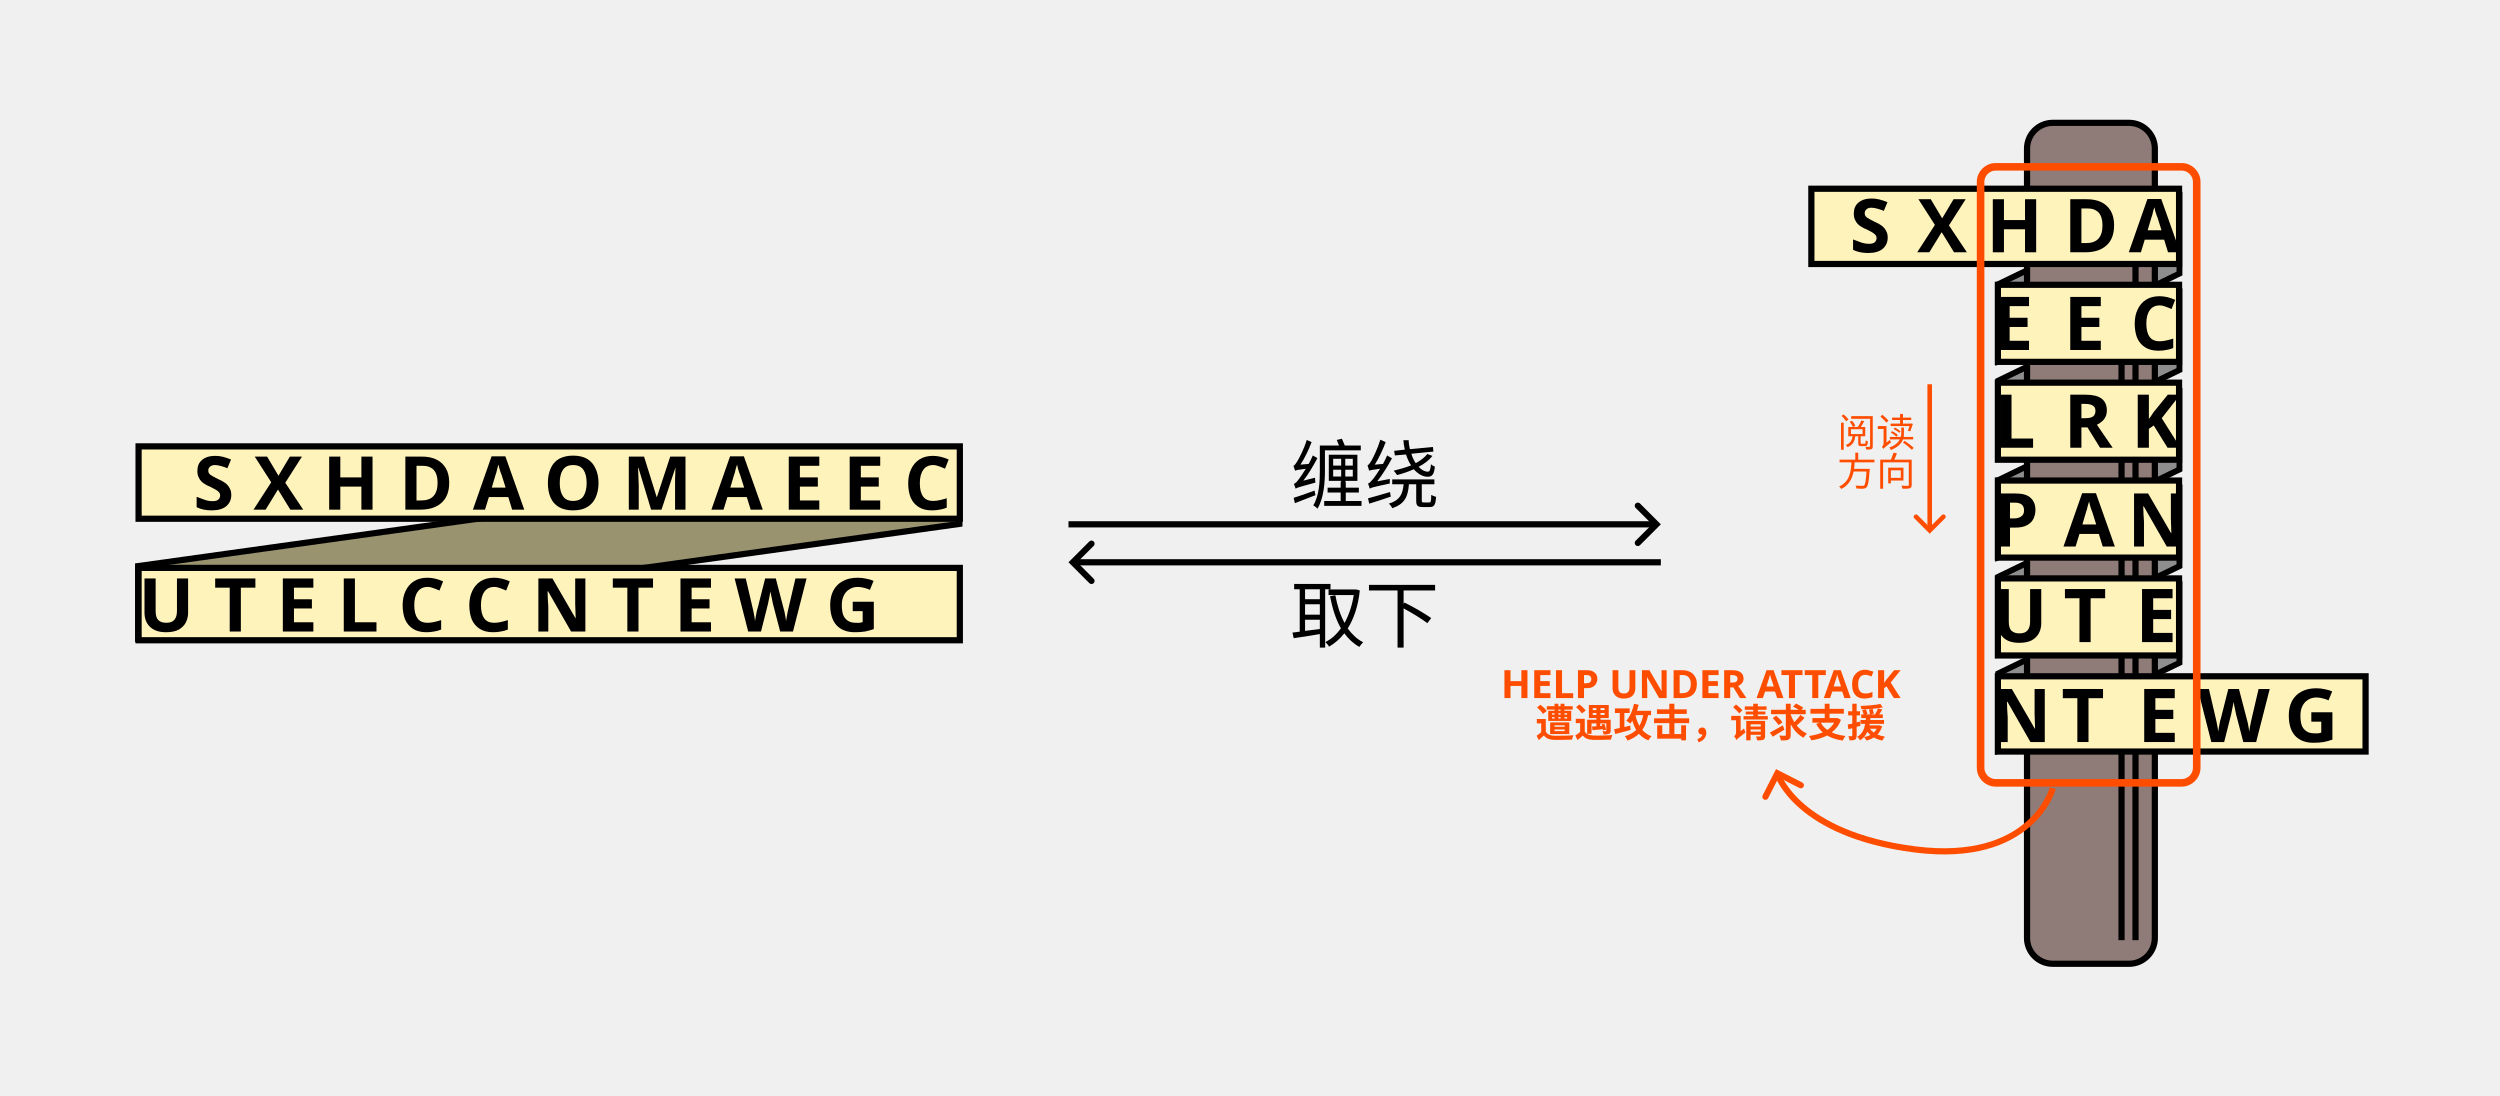
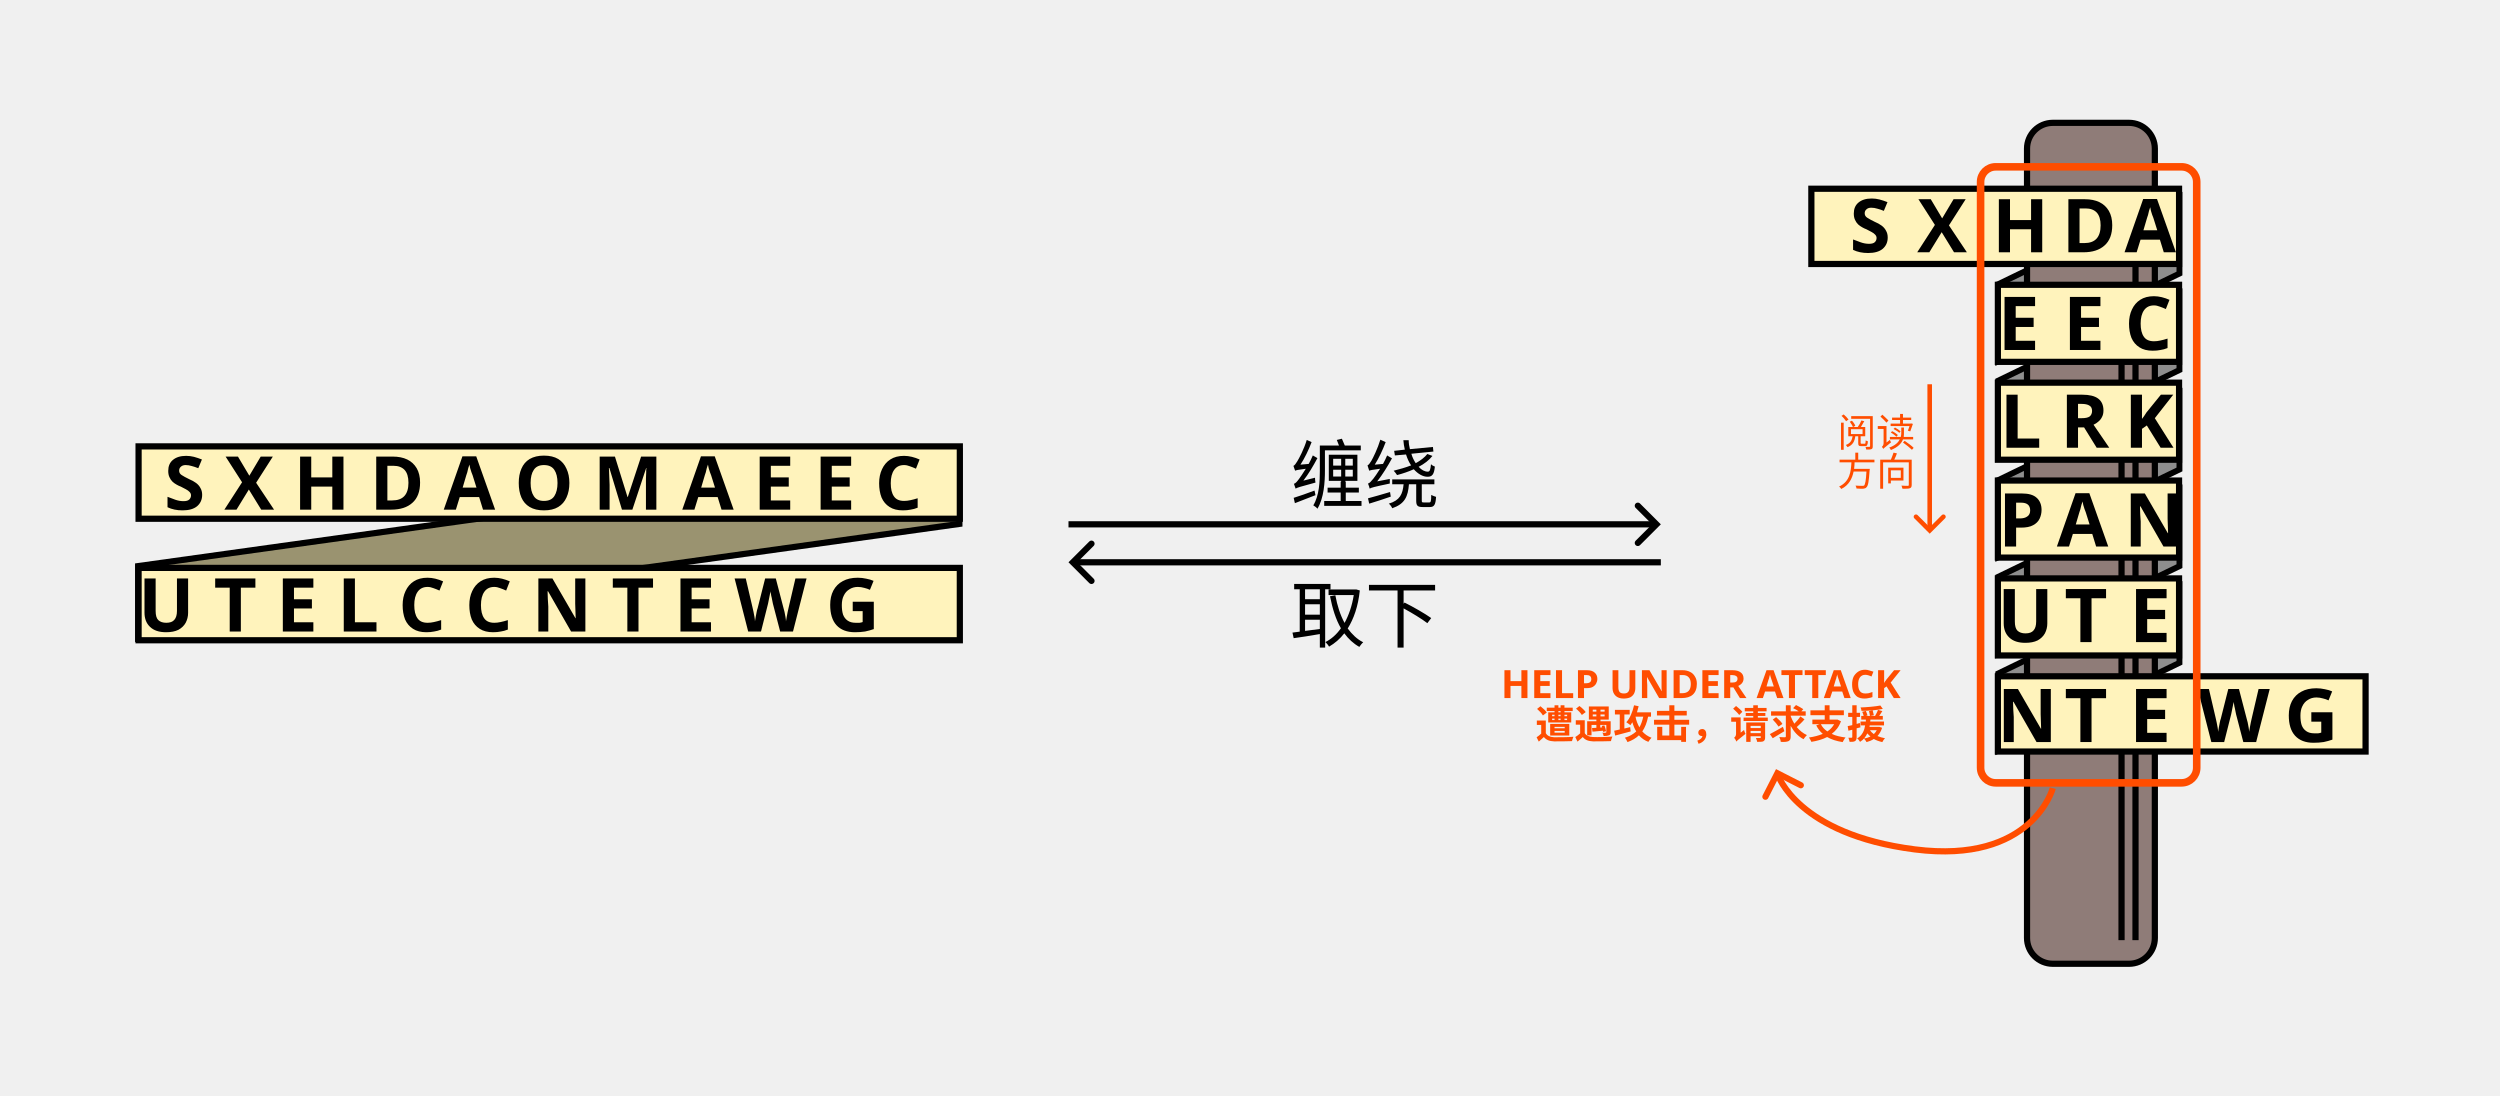
<svg xmlns="http://www.w3.org/2000/svg" width="161.233mm" height="70.634mm" viewBox="0 0 161.233 70.634" version="1.1" id="svg5">
  <defs id="defs2">
    <marker style="overflow:visible" id="Arrow3" refX="0" refY="0" orient="auto-start-reverse" markerWidth="4.207" markerHeight="7" viewBox="0 0 4.207 7" preserveAspectRatio="xMidYMid">
      <path style="fill:none;stroke:context-stroke;stroke-width:1;stroke-linecap:round" d="M 3,-3 0,0 3,3" id="arrow3" transform="rotate(180,0.125,0)" />
    </marker>
  </defs>
  <g id="layer1" transform="translate(-16.7006,-7.834711)">
    <rect style="fill:#8e8e8e;fill-opacity:1;stroke:#000000;stroke-width:0.422;stroke-dasharray:none;stroke-opacity:1" id="rect3745" width="12.981" height="4.97" x="161.727" y="102.832" transform="matrix(0.9001348,-0.4356116,0,1,0,0)" />
    <rect style="fill:#8e8e8e;fill-opacity:1;stroke:#000000;stroke-width:0.422;stroke-dasharray:none;stroke-opacity:1" id="rect3747" width="12.981" height="4.97" x="161.727" y="109.248" transform="matrix(0.9001348,-0.4356116,0,1,0,0)" />
    <rect style="fill:#8e8e8e;fill-opacity:1;stroke:#000000;stroke-width:0.422;stroke-dasharray:none;stroke-opacity:1" id="rect3749" width="12.981" height="4.97" x="161.727" y="115.482" transform="matrix(0.9001348,-0.4356116,0,1,0,0)" />
    <rect style="fill:#8e8e8e;fill-opacity:1;stroke:#000000;stroke-width:0.422;stroke-dasharray:none;stroke-opacity:1" id="rect3751" width="12.981" height="4.97" x="161.727" y="121.716" transform="matrix(0.9001348,-0.4356116,0,1,0,0)" />
    <rect style="fill:#8e8e8e;fill-opacity:1;stroke:#000000;stroke-width:0.422;stroke-dasharray:none;stroke-opacity:1" id="rect3743" width="12.981" height="4.97" x="161.727" y="96.612" transform="matrix(0.9001348,-0.4356116,0,1,0,0)" />
    <g id="g3741" transform="translate(109.5422,-0.5887504)" style="fill:#8f7c78;fill-opacity:1">
      <rect style="fill:#8f7c78;fill-opacity:1;stroke:#000000;stroke-width:0.4;stroke-dasharray:none;stroke-opacity:1" id="rect3669" width="8.243" height="54.234" x="37.888" y="16.346" ry="1.662" />
      <path style="fill:#8f7c78;fill-opacity:1;stroke:#000000;stroke-width:0.4;stroke-dasharray:none;stroke-opacity:1" d="M 44.884,22.857 V 69.057" id="path3734" />
      <path style="fill:#8f7c78;fill-opacity:1;stroke:#000000;stroke-width:0.4;stroke-dasharray:none;stroke-opacity:1" d="M 43.983,30.892 V 69.057" id="path3736" />
    </g>
    <rect style="fill:#fff3bc;fill-opacity:1;stroke:#000000;stroke-width:0.4;stroke-dasharray:none;stroke-opacity:1" id="rect2652" width="23.714" height="4.853" x="133.521" y="20.007" />
    <rect style="fill:#fff3bc;fill-opacity:1;stroke:#000000;stroke-width:0.4;stroke-dasharray:none;stroke-opacity:1" id="rect3439" width="11.685" height="4.97" x="145.55" y="26.202" />
    <rect style="fill:#fff3bc;fill-opacity:1;stroke:#000000;stroke-width:0.4;stroke-dasharray:none;stroke-opacity:1" id="rect3441" width="11.685" height="4.97" x="145.55" y="32.514" />
    <rect style="fill:#fff3bc;fill-opacity:1;stroke:#000000;stroke-width:0.4;stroke-dasharray:none;stroke-opacity:1" id="rect3443" width="11.685" height="4.97" x="145.55" y="38.826" />
    <rect style="fill:#fff3bc;fill-opacity:1;stroke:#000000;stroke-width:0.4;stroke-dasharray:none;stroke-opacity:1" id="rect3445" width="11.685" height="4.97" x="145.55" y="45.138" />
    <rect style="fill:#fff3bc;fill-opacity:1;stroke:#000000;stroke-width:0.4;stroke-dasharray:none;stroke-opacity:1" id="rect3449" width="23.714" height="4.853" x="145.55" y="51.451" />
-     <text xml:space="preserve" style="font-size:4.793px;fill:#ffffff;fill-opacity:1;stroke:#000000;stroke-width:0.604;stroke-dasharray:none;stroke-opacity:1" x="149.781" y="24.104" id="text3807">
-       <tspan id="tspan3805" style="font-style:normal;font-variant:normal;font-weight:bold;font-stretch:normal;font-family:sans-serif;-inkscape-font-specification:'sans-serif Bold';fill:#000000;fill-opacity:1;stroke:none;stroke-width:0.604" x="149.781" y="24.104">D</tspan>
+     <text xml:space="preserve" style="font-style:normal;font-variant:normal;font-weight:bold;font-stretch:normal;font-size:4.793px;font-family:'更纱黑体 UI SC';-inkscape-font-specification:'更纱黑体 UI SC, Bold';font-variant-ligatures:normal;font-variant-caps:normal;font-variant-numeric:normal;font-variant-east-asian:normal;fill:#ffffff;fill-opacity:1;stroke:#000000;stroke-width:0.604;stroke-dasharray:none;stroke-opacity:1" x="149.662" y="24.104" id="text3807">
+       <tspan id="tspan3805" style="font-style:normal;font-variant:normal;font-weight:bold;font-stretch:normal;font-size:4.793px;font-family:'更纱黑体 UI SC';-inkscape-font-specification:'更纱黑体 UI SC, Bold';font-variant-ligatures:normal;font-variant-caps:normal;font-variant-numeric:normal;font-variant-east-asian:normal;fill:#000000;fill-opacity:1;stroke:none;stroke-width:0.604" x="149.662" y="24.104">D</tspan>
    </text>
-     <text xml:space="preserve" style="font-size:4.793px;fill:#ffffff;fill-opacity:1;stroke:#000000;stroke-width:0.604;stroke-dasharray:none;stroke-opacity:1" x="149.781" y="30.407" id="text3811">
-       <tspan id="tspan3809" style="font-style:normal;font-variant:normal;font-weight:bold;font-stretch:normal;font-family:sans-serif;-inkscape-font-specification:'sans-serif Bold';fill:#000000;fill-opacity:1;stroke:none;stroke-width:0.604" x="149.781" y="30.407">E</tspan>
+     <text xml:space="preserve" style="font-style:normal;font-variant:normal;font-weight:bold;font-stretch:normal;font-size:4.793px;font-family:'更纱黑体 UI SC';-inkscape-font-specification:'更纱黑体 UI SC, Bold';font-variant-ligatures:normal;font-variant-caps:normal;font-variant-numeric:normal;font-variant-east-asian:normal;fill:#ffffff;fill-opacity:1;stroke:#000000;stroke-width:0.604;stroke-dasharray:none;stroke-opacity:1" x="149.758" y="30.407" id="text3811">
+       <tspan id="tspan3809" style="font-style:normal;font-variant:normal;font-weight:bold;font-stretch:normal;font-size:4.793px;font-family:'更纱黑体 UI SC';-inkscape-font-specification:'更纱黑体 UI SC, Bold';font-variant-ligatures:normal;font-variant-caps:normal;font-variant-numeric:normal;font-variant-east-asian:normal;fill:#000000;fill-opacity:1;stroke:none;stroke-width:0.604" x="149.758" y="30.407">E</tspan>
    </text>
-     <text xml:space="preserve" style="font-size:4.793px;fill:#ffffff;fill-opacity:1;stroke:#000000;stroke-width:0.604;stroke-dasharray:none;stroke-opacity:1" x="149.781" y="36.71" id="text3815">
-       <tspan id="tspan3813" style="font-style:normal;font-variant:normal;font-weight:bold;font-stretch:normal;font-family:sans-serif;-inkscape-font-specification:'sans-serif Bold';fill:#000000;fill-opacity:1;stroke:none;stroke-width:0.604" x="149.781" y="36.71">R</tspan>
+     <text xml:space="preserve" style="font-style:normal;font-variant:normal;font-weight:bold;font-stretch:normal;font-size:4.793px;font-family:'更纱黑体 UI SC';-inkscape-font-specification:'更纱黑体 UI SC, Bold';font-variant-ligatures:normal;font-variant-caps:normal;font-variant-numeric:normal;font-variant-east-asian:normal;fill:#ffffff;fill-opacity:1;stroke:#000000;stroke-width:0.604;stroke-dasharray:none;stroke-opacity:1" x="149.562" y="36.71" id="text3815">
+       <tspan id="tspan3813" style="font-style:normal;font-variant:normal;font-weight:bold;font-stretch:normal;font-size:4.793px;font-family:'更纱黑体 UI SC';-inkscape-font-specification:'更纱黑体 UI SC, Bold';font-variant-ligatures:normal;font-variant-caps:normal;font-variant-numeric:normal;font-variant-east-asian:normal;fill:#000000;fill-opacity:1;stroke:none;stroke-width:0.604" x="149.562" y="36.71">R</tspan>
    </text>
-     <text xml:space="preserve" style="font-size:4.793px;fill:#ffffff;fill-opacity:1;stroke:#000000;stroke-width:0.604;stroke-dasharray:none;stroke-opacity:1" x="149.781" y="43.083" id="text3819">
-       <tspan id="tspan3817" style="font-style:normal;font-variant:normal;font-weight:bold;font-stretch:normal;font-family:sans-serif;-inkscape-font-specification:'sans-serif Bold';fill:#000000;fill-opacity:1;stroke:none;stroke-width:0.604" x="149.781" y="43.083">A</tspan>
+     <text xml:space="preserve" style="font-style:normal;font-variant:normal;font-weight:bold;font-stretch:normal;font-size:4.793px;font-family:'更纱黑体 UI SC';-inkscape-font-specification:'更纱黑体 UI SC, Bold';font-variant-ligatures:normal;font-variant-caps:normal;font-variant-numeric:normal;font-variant-east-asian:normal;fill:#ffffff;fill-opacity:1;stroke:#000000;stroke-width:0.604;stroke-dasharray:none;stroke-opacity:1" x="149.356" y="43.083" id="text3819">
+       <tspan id="tspan3817" style="font-style:normal;font-variant:normal;font-weight:bold;font-stretch:normal;font-size:4.793px;font-family:'更纱黑体 UI SC';-inkscape-font-specification:'更纱黑体 UI SC, Bold';font-variant-ligatures:normal;font-variant-caps:normal;font-variant-numeric:normal;font-variant-east-asian:normal;fill:#000000;fill-opacity:1;stroke:none;stroke-width:0.604" x="149.356" y="43.083">A</tspan>
    </text>
-     <text xml:space="preserve" style="font-size:4.793px;fill:#ffffff;fill-opacity:1;stroke:#000000;stroke-width:0.604;stroke-dasharray:none;stroke-opacity:1" x="149.781" y="49.247" id="text3823">
-       <tspan id="tspan3821" style="font-style:normal;font-variant:normal;font-weight:bold;font-stretch:normal;font-family:sans-serif;-inkscape-font-specification:'sans-serif Bold';fill:#000000;fill-opacity:1;stroke:none;stroke-width:0.604" x="149.781" y="49.247">T</tspan>
+     <text xml:space="preserve" style="font-style:normal;font-variant:normal;font-weight:bold;font-stretch:normal;font-size:4.793px;font-family:'更纱黑体 UI SC';-inkscape-font-specification:'更纱黑体 UI SC, Bold';font-variant-ligatures:normal;font-variant-caps:normal;font-variant-numeric:normal;font-variant-east-asian:normal;fill:#ffffff;fill-opacity:1;stroke:#000000;stroke-width:0.604;stroke-dasharray:none;stroke-opacity:1" x="149.839" y="49.247" id="text3823">
+       <tspan id="tspan3821" style="font-style:normal;font-variant:normal;font-weight:bold;font-stretch:normal;font-size:4.793px;font-family:'更纱黑体 UI SC';-inkscape-font-specification:'更纱黑体 UI SC, Bold';font-variant-ligatures:normal;font-variant-caps:normal;font-variant-numeric:normal;font-variant-east-asian:normal;fill:#000000;fill-opacity:1;stroke:none;stroke-width:0.604" x="149.839" y="49.247">T</tspan>
    </text>
-     <text xml:space="preserve" style="font-size:4.793px;fill:#ffffff;fill-opacity:1;stroke:#000000;stroke-width:0.604;stroke-dasharray:none;stroke-opacity:1" x="149.643" y="55.689" id="text3827">
-       <tspan id="tspan3825" style="font-style:normal;font-variant:normal;font-weight:bold;font-stretch:normal;font-family:sans-serif;-inkscape-font-specification:'sans-serif Bold';fill:#000000;fill-opacity:1;stroke:none;stroke-width:0.604" x="149.643" y="55.689">T</tspan>
+     <text xml:space="preserve" style="font-style:normal;font-variant:normal;font-weight:bold;font-stretch:normal;font-size:4.793px;font-family:'更纱黑体 UI SC';-inkscape-font-specification:'更纱黑体 UI SC, Bold';font-variant-ligatures:normal;font-variant-caps:normal;font-variant-numeric:normal;font-variant-east-asian:normal;fill:#ffffff;fill-opacity:1;stroke:#000000;stroke-width:0.604;stroke-dasharray:none;stroke-opacity:1" x="149.839" y="55.689" id="text3827">
+       <tspan id="tspan3825" style="font-style:normal;font-variant:normal;font-weight:bold;font-stretch:normal;font-size:4.793px;font-family:'更纱黑体 UI SC';-inkscape-font-specification:'更纱黑体 UI SC, Bold';font-variant-ligatures:normal;font-variant-caps:normal;font-variant-numeric:normal;font-variant-east-asian:normal;fill:#000000;fill-opacity:1;stroke:none;stroke-width:0.604" x="149.839" y="55.689">T</tspan>
    </text>
-     <text xml:space="preserve" style="font-size:4.793px;fill:#ffffff;fill-opacity:1;stroke:#000000;stroke-width:0.604;stroke-dasharray:none;stroke-opacity:1" x="135.994" y="24.104" id="text3881">
-       <tspan id="tspan3879" style="font-style:normal;font-variant:normal;font-weight:bold;font-stretch:normal;font-family:sans-serif;-inkscape-font-specification:'sans-serif Bold';fill:#000000;fill-opacity:1;stroke:none;stroke-width:0.604" x="135.994" y="24.104">S</tspan>
+     <text xml:space="preserve" style="font-size:4.793px;fill:#ffffff;fill-opacity:1;stroke:#000000;stroke-width:0.604;stroke-dasharray:none;stroke-opacity:1;-inkscape-font-specification:'更纱黑体 UI SC, Bold';font-family:'更纱黑体 UI SC';font-weight:bold;font-style:normal;font-stretch:normal;font-variant:normal;font-variant-ligatures:normal;font-variant-caps:normal;font-variant-numeric:normal;font-variant-east-asian:normal" x="135.994" y="24.104" id="text3881">
+       <tspan id="tspan3879" style="font-style:normal;font-variant:normal;font-weight:bold;font-stretch:normal;font-family:'更纱黑体 UI SC';-inkscape-font-specification:'更纱黑体 UI SC, Bold';fill:#000000;fill-opacity:1;stroke:none;stroke-width:0.604;font-size:4.793px;font-variant-ligatures:normal;font-variant-caps:normal;font-variant-numeric:normal;font-variant-east-asian:normal" x="135.994" y="24.104">S</tspan>
    </text>
-     <text xml:space="preserve" style="font-size:4.793px;fill:#ffffff;fill-opacity:1;stroke:#000000;stroke-width:0.604;stroke-dasharray:none;stroke-opacity:1" x="140.346" y="24.104" id="text3885">
-       <tspan id="tspan3883" style="font-style:normal;font-variant:normal;font-weight:bold;font-stretch:normal;font-family:sans-serif;-inkscape-font-specification:'sans-serif Bold';fill:#000000;fill-opacity:1;stroke:none;stroke-width:0.604" x="140.346" y="24.104">X</tspan>
+     <text xml:space="preserve" style="font-size:4.793px;fill:#ffffff;fill-opacity:1;stroke:#000000;stroke-width:0.604;stroke-dasharray:none;stroke-opacity:1;-inkscape-font-specification:'更纱黑体 UI SC, Bold';font-family:'更纱黑体 UI SC';font-weight:bold;font-style:normal;font-stretch:normal;font-variant:normal;font-variant-ligatures:normal;font-variant-caps:normal;font-variant-numeric:normal;font-variant-east-asian:normal" x="140.346" y="24.104" id="text3885">
+       <tspan id="tspan3883" style="font-style:normal;font-variant:normal;font-weight:bold;font-stretch:normal;font-family:'更纱黑体 UI SC';-inkscape-font-specification:'更纱黑体 UI SC, Bold';fill:#000000;fill-opacity:1;stroke:none;stroke-width:0.604;font-size:4.793px;font-variant-ligatures:normal;font-variant-caps:normal;font-variant-numeric:normal;font-variant-east-asian:normal" x="140.346" y="24.104">X</tspan>
    </text>
-     <text xml:space="preserve" style="font-size:4.793px;fill:#ffffff;fill-opacity:1;stroke:#000000;stroke-width:0.604;stroke-dasharray:none;stroke-opacity:1" x="144.785" y="24.104" id="text3889">
-       <tspan id="tspan3887" style="font-style:normal;font-variant:normal;font-weight:bold;font-stretch:normal;font-family:sans-serif;-inkscape-font-specification:'sans-serif Bold';fill:#000000;fill-opacity:1;stroke:none;stroke-width:0.604" x="144.785" y="24.104">H</tspan>
+     <text xml:space="preserve" style="font-style:normal;font-variant:normal;font-weight:bold;font-stretch:normal;font-size:4.793px;font-family:'更纱黑体 UI SC';-inkscape-font-specification:'更纱黑体 UI SC, Bold';font-variant-ligatures:normal;font-variant-caps:normal;font-variant-numeric:normal;font-variant-east-asian:normal;fill:#ffffff;fill-opacity:1;stroke:#000000;stroke-width:0.604;stroke-dasharray:none;stroke-opacity:1" x="145.177" y="24.104" id="text3889">
+       <tspan id="tspan3887" style="font-style:normal;font-variant:normal;font-weight:bold;font-stretch:normal;font-size:4.793px;font-family:'更纱黑体 UI SC';-inkscape-font-specification:'更纱黑体 UI SC, Bold';font-variant-ligatures:normal;font-variant-caps:normal;font-variant-numeric:normal;font-variant-east-asian:normal;fill:#000000;fill-opacity:1;stroke:none;stroke-width:0.604" x="145.177" y="24.104">H</tspan>
    </text>
-     <text xml:space="preserve" style="font-size:4.793px;fill:#ffffff;fill-opacity:1;stroke:#000000;stroke-width:0.604;stroke-dasharray:none;stroke-opacity:1" x="153.993" y="24.104" id="text3893">
-       <tspan id="tspan3891" style="font-style:normal;font-variant:normal;font-weight:bold;font-stretch:normal;font-family:sans-serif;-inkscape-font-specification:'sans-serif Bold';fill:#000000;fill-opacity:1;stroke:none;stroke-width:0.604" x="153.993" y="24.104">A</tspan>
+     <text xml:space="preserve" style="font-style:normal;font-variant:normal;font-weight:bold;font-stretch:normal;font-size:4.793px;font-family:'更纱黑体 UI SC';-inkscape-font-specification:'更纱黑体 UI SC, Bold';font-variant-ligatures:normal;font-variant-caps:normal;font-variant-numeric:normal;font-variant-east-asian:normal;fill:#ffffff;fill-opacity:1;stroke:#000000;stroke-width:0.604;stroke-dasharray:none;stroke-opacity:1" x="153.718" y="24.104" id="text3893">
+       <tspan id="tspan3891" style="font-style:normal;font-variant:normal;font-weight:bold;font-stretch:normal;font-size:4.793px;font-family:'更纱黑体 UI SC';-inkscape-font-specification:'更纱黑体 UI SC, Bold';font-variant-ligatures:normal;font-variant-caps:normal;font-variant-numeric:normal;font-variant-east-asian:normal;fill:#000000;fill-opacity:1;stroke:none;stroke-width:0.604" x="153.718" y="24.104">A</tspan>
    </text>
-     <text xml:space="preserve" style="font-size:4.793px;fill:#ffffff;fill-opacity:1;stroke:#000000;stroke-width:0.604;stroke-dasharray:none;stroke-opacity:1" x="145.153" y="30.407" id="text3901">
-       <tspan id="tspan3899" style="font-style:normal;font-variant:normal;font-weight:bold;font-stretch:normal;font-family:sans-serif;-inkscape-font-specification:'sans-serif Bold';fill:#000000;fill-opacity:1;stroke:none;stroke-width:0.604" x="145.153" y="30.407">E</tspan>
+     <text xml:space="preserve" style="font-style:normal;font-variant:normal;font-weight:bold;font-stretch:normal;font-size:4.793px;font-family:'更纱黑体 UI SC';-inkscape-font-specification:'更纱黑体 UI SC, Bold';font-variant-ligatures:normal;font-variant-caps:normal;font-variant-numeric:normal;font-variant-east-asian:normal;fill:#ffffff;fill-opacity:1;stroke:#000000;stroke-width:0.604;stroke-dasharray:none;stroke-opacity:1" x="145.544" y="30.407" id="text3901">
+       <tspan id="tspan3899" style="font-style:normal;font-variant:normal;font-weight:bold;font-stretch:normal;font-size:4.793px;font-family:'更纱黑体 UI SC';-inkscape-font-specification:'更纱黑体 UI SC, Bold';font-variant-ligatures:normal;font-variant-caps:normal;font-variant-numeric:normal;font-variant-east-asian:normal;fill:#000000;fill-opacity:1;stroke:none;stroke-width:0.604" x="145.544" y="30.407">E</tspan>
    </text>
-     <text xml:space="preserve" style="font-size:4.793px;fill:#ffffff;fill-opacity:1;stroke:#000000;stroke-width:0.604;stroke-dasharray:none;stroke-opacity:1" x="154.094" y="30.407" id="text3905">
-       <tspan id="tspan3903" style="font-style:normal;font-variant:normal;font-weight:bold;font-stretch:normal;font-family:sans-serif;-inkscape-font-specification:'sans-serif Bold';fill:#000000;fill-opacity:1;stroke:none;stroke-width:0.604" x="154.094" y="30.407">C</tspan>
+     <text xml:space="preserve" style="font-style:normal;font-variant:normal;font-weight:bold;font-stretch:normal;font-size:4.793px;font-family:'更纱黑体 UI SC';-inkscape-font-specification:'更纱黑体 UI SC, Bold';font-variant-ligatures:normal;font-variant-caps:normal;font-variant-numeric:normal;font-variant-east-asian:normal;fill:#ffffff;fill-opacity:1;stroke:#000000;stroke-width:0.604;stroke-dasharray:none;stroke-opacity:1" x="153.727" y="30.407" id="text3905">
+       <tspan id="tspan3903" style="font-style:normal;font-variant:normal;font-weight:bold;font-stretch:normal;font-size:4.793px;font-family:'更纱黑体 UI SC';-inkscape-font-specification:'更纱黑体 UI SC, Bold';font-variant-ligatures:normal;font-variant-caps:normal;font-variant-numeric:normal;font-variant-east-asian:normal;fill:#000000;fill-opacity:1;stroke:none;stroke-width:0.604" x="153.727" y="30.407">C</tspan>
    </text>
-     <text xml:space="preserve" style="font-size:4.793px;fill:#ffffff;fill-opacity:1;stroke:#000000;stroke-width:0.604;stroke-dasharray:none;stroke-opacity:1" x="145.275" y="36.71" id="text3909">
-       <tspan id="tspan3907" style="font-style:normal;font-variant:normal;font-weight:bold;font-stretch:normal;font-family:sans-serif;-inkscape-font-specification:'sans-serif Bold';fill:#000000;fill-opacity:1;stroke:none;stroke-width:0.604" x="145.275" y="36.71">L</tspan>
+     <text xml:space="preserve" style="font-style:normal;font-variant:normal;font-weight:bold;font-stretch:normal;font-size:4.793px;font-family:'更纱黑体 UI SC';-inkscape-font-specification:'更纱黑体 UI SC, Bold';font-variant-ligatures:normal;font-variant-caps:normal;font-variant-numeric:normal;font-variant-east-asian:normal;fill:#ffffff;fill-opacity:1;stroke:#000000;stroke-width:0.604;stroke-dasharray:none;stroke-opacity:1" x="145.667" y="36.71" id="text3909">
+       <tspan id="tspan3907" style="font-style:normal;font-variant:normal;font-weight:bold;font-stretch:normal;font-size:4.793px;font-family:'更纱黑体 UI SC';-inkscape-font-specification:'更纱黑体 UI SC, Bold';font-variant-ligatures:normal;font-variant-caps:normal;font-variant-numeric:normal;font-variant-east-asian:normal;fill:#000000;fill-opacity:1;stroke:none;stroke-width:0.604" x="145.667" y="36.71">L</tspan>
    </text>
-     <text xml:space="preserve" style="font-size:4.793px;fill:#ffffff;fill-opacity:1;stroke:#000000;stroke-width:0.604;stroke-dasharray:none;stroke-opacity:1" x="154.134" y="36.71" id="text3913">
-       <tspan id="tspan3911" style="font-style:normal;font-variant:normal;font-weight:bold;font-stretch:normal;font-family:sans-serif;-inkscape-font-specification:'sans-serif Bold';fill:#000000;fill-opacity:1;stroke:none;stroke-width:0.604" x="154.134" y="36.71">K</tspan>
+     <text xml:space="preserve" style="font-style:normal;font-variant:normal;font-weight:bold;font-stretch:normal;font-size:4.793px;font-family:'更纱黑体 UI SC';-inkscape-font-specification:'更纱黑体 UI SC, Bold';font-variant-ligatures:normal;font-variant-caps:normal;font-variant-numeric:normal;font-variant-east-asian:normal;fill:#ffffff;fill-opacity:1;stroke:#000000;stroke-width:0.604;stroke-dasharray:none;stroke-opacity:1" x="153.687" y="36.71" id="text3913">
+       <tspan id="tspan3911" style="font-style:normal;font-variant:normal;font-weight:bold;font-stretch:normal;font-size:4.793px;font-family:'更纱黑体 UI SC';-inkscape-font-specification:'更纱黑体 UI SC, Bold';font-variant-ligatures:normal;font-variant-caps:normal;font-variant-numeric:normal;font-variant-east-asian:normal;fill:#000000;fill-opacity:1;stroke:none;stroke-width:0.604" x="153.687" y="36.71">K</tspan>
    </text>
-     <text xml:space="preserve" style="font-size:4.793px;fill:#ffffff;fill-opacity:1;stroke:#000000;stroke-width:0.604;stroke-dasharray:none;stroke-opacity:1" x="145.177" y="43.083" id="text3917">
-       <tspan id="tspan3915" style="font-style:normal;font-variant:normal;font-weight:bold;font-stretch:normal;font-family:sans-serif;-inkscape-font-specification:'sans-serif Bold';fill:#000000;fill-opacity:1;stroke:none;stroke-width:0.604" x="145.177" y="43.083">P</tspan>
+     <text xml:space="preserve" style="font-style:normal;font-variant:normal;font-weight:bold;font-stretch:normal;font-size:4.793px;font-family:'更纱黑体 UI SC';-inkscape-font-specification:'更纱黑体 UI SC, Bold';font-variant-ligatures:normal;font-variant-caps:normal;font-variant-numeric:normal;font-variant-east-asian:normal;fill:#ffffff;fill-opacity:1;stroke:#000000;stroke-width:0.604;stroke-dasharray:none;stroke-opacity:1" x="145.569" y="43.083" id="text3917">
+       <tspan id="tspan3915" style="font-style:normal;font-variant:normal;font-weight:bold;font-stretch:normal;font-size:4.793px;font-family:'更纱黑体 UI SC';-inkscape-font-specification:'更纱黑体 UI SC, Bold';font-variant-ligatures:normal;font-variant-caps:normal;font-variant-numeric:normal;font-variant-east-asian:normal;fill:#000000;fill-opacity:1;stroke:none;stroke-width:0.604" x="145.569" y="43.083">P</tspan>
    </text>
-     <text xml:space="preserve" style="font-size:4.793px;fill:#ffffff;fill-opacity:1;stroke:#000000;stroke-width:0.604;stroke-dasharray:none;stroke-opacity:1" x="153.895" y="43.083" id="text3921">
-       <tspan id="tspan3919" style="font-style:normal;font-variant:normal;font-weight:bold;font-stretch:normal;font-family:sans-serif;-inkscape-font-specification:'sans-serif Bold';fill:#000000;fill-opacity:1;stroke:none;stroke-width:0.604" x="153.895" y="43.083">N</tspan>
+     <text xml:space="preserve" style="font-style:normal;font-variant:normal;font-weight:bold;font-stretch:normal;font-size:4.793px;font-family:'更纱黑体 UI SC';-inkscape-font-specification:'更纱黑体 UI SC, Bold';font-variant-ligatures:normal;font-variant-caps:normal;font-variant-numeric:normal;font-variant-east-asian:normal;fill:#ffffff;fill-opacity:1;stroke:#000000;stroke-width:0.604;stroke-dasharray:none;stroke-opacity:1" x="153.682" y="43.083" id="text3921">
+       <tspan id="tspan3919" style="font-style:normal;font-variant:normal;font-weight:bold;font-stretch:normal;font-size:4.793px;font-family:'更纱黑体 UI SC';-inkscape-font-specification:'更纱黑体 UI SC, Bold';font-variant-ligatures:normal;font-variant-caps:normal;font-variant-numeric:normal;font-variant-east-asian:normal;fill:#000000;fill-opacity:1;stroke:none;stroke-width:0.604" x="153.682" y="43.083">N</tspan>
    </text>
-     <text xml:space="preserve" style="font-size:4.793px;fill:#ffffff;fill-opacity:1;stroke:#000000;stroke-width:0.604;stroke-dasharray:none;stroke-opacity:1" x="145.128" y="49.247" id="text3925">
-       <tspan id="tspan3923" style="font-style:normal;font-variant:normal;font-weight:bold;font-stretch:normal;font-family:sans-serif;-inkscape-font-specification:'sans-serif Bold';fill:#000000;fill-opacity:1;stroke:none;stroke-width:0.604" x="145.128" y="49.247">U</tspan>
+     <text xml:space="preserve" style="font-style:normal;font-variant:normal;font-weight:bold;font-stretch:normal;font-size:4.793px;font-family:'更纱黑体 UI SC';-inkscape-font-specification:'更纱黑体 UI SC, Bold';font-variant-ligatures:normal;font-variant-caps:normal;font-variant-numeric:normal;font-variant-east-asian:normal;fill:#ffffff;fill-opacity:1;stroke:#000000;stroke-width:0.604;stroke-dasharray:none;stroke-opacity:1" x="145.52" y="49.247" id="text3925">
+       <tspan id="tspan3923" style="font-style:normal;font-variant:normal;font-weight:bold;font-stretch:normal;font-size:4.793px;font-family:'更纱黑体 UI SC';-inkscape-font-specification:'更纱黑体 UI SC, Bold';font-variant-ligatures:normal;font-variant-caps:normal;font-variant-numeric:normal;font-variant-east-asian:normal;fill:#000000;fill-opacity:1;stroke:none;stroke-width:0.604" x="145.52" y="49.247">U</tspan>
    </text>
-     <text xml:space="preserve" style="font-size:4.793px;fill:#ffffff;fill-opacity:1;stroke:#000000;stroke-width:0.604;stroke-dasharray:none;stroke-opacity:1" x="154.409" y="49.247" id="text3929">
-       <tspan id="tspan3927" style="font-style:normal;font-variant:normal;font-weight:bold;font-stretch:normal;font-family:sans-serif;-inkscape-font-specification:'sans-serif Bold';fill:#000000;fill-opacity:1;stroke:none;stroke-width:0.604" x="154.409" y="49.247">E</tspan>
+     <text xml:space="preserve" style="font-style:normal;font-variant:normal;font-weight:bold;font-stretch:normal;font-size:4.793px;font-family:'更纱黑体 UI SC';-inkscape-font-specification:'更纱黑体 UI SC, Bold';font-variant-ligatures:normal;font-variant-caps:normal;font-variant-numeric:normal;font-variant-east-asian:normal;fill:#ffffff;fill-opacity:1;stroke:#000000;stroke-width:0.604;stroke-dasharray:none;stroke-opacity:1" x="154.022" y="49.247" id="text3929">
+       <tspan id="tspan3927" style="font-style:normal;font-variant:normal;font-weight:bold;font-stretch:normal;font-size:4.793px;font-family:'更纱黑体 UI SC';-inkscape-font-specification:'更纱黑体 UI SC, Bold';font-variant-ligatures:normal;font-variant-caps:normal;font-variant-numeric:normal;font-variant-east-asian:normal;fill:#000000;fill-opacity:1;stroke:none;stroke-width:0.604" x="154.022" y="49.247">E</tspan>
    </text>
-     <text xml:space="preserve" style="font-size:4.793px;fill:#ffffff;fill-opacity:1;stroke:#000000;stroke-width:0.604;stroke-dasharray:none;stroke-opacity:1" x="145.104" y="55.689" id="text3933">
-       <tspan id="tspan3931" style="font-style:normal;font-variant:normal;font-weight:bold;font-stretch:normal;font-family:sans-serif;-inkscape-font-specification:'sans-serif Bold';fill:#000000;fill-opacity:1;stroke:none;stroke-width:0.604" x="145.104" y="55.689">N</tspan>
+     <text xml:space="preserve" style="font-style:normal;font-variant:normal;font-weight:bold;font-stretch:normal;font-size:4.793px;font-family:'更纱黑体 UI SC';-inkscape-font-specification:'更纱黑体 UI SC, Bold';font-variant-ligatures:normal;font-variant-caps:normal;font-variant-numeric:normal;font-variant-east-asian:normal;fill:#ffffff;fill-opacity:1;stroke:#000000;stroke-width:0.604;stroke-dasharray:none;stroke-opacity:1" x="145.496" y="55.689" id="text3933">
+       <tspan id="tspan3931" style="font-style:normal;font-variant:normal;font-weight:bold;font-stretch:normal;font-size:4.793px;font-family:'更纱黑体 UI SC';-inkscape-font-specification:'更纱黑体 UI SC, Bold';font-variant-ligatures:normal;font-variant-caps:normal;font-variant-numeric:normal;font-variant-east-asian:normal;fill:#000000;fill-opacity:1;stroke:none;stroke-width:0.604" x="145.496" y="55.689">N</tspan>
    </text>
-     <text xml:space="preserve" style="font-size:4.793px;fill:#ffffff;fill-opacity:1;stroke:#000000;stroke-width:0.604;stroke-dasharray:none;stroke-opacity:1" x="154.551" y="55.689" id="text3937">
-       <tspan id="tspan3935" style="font-style:normal;font-variant:normal;font-weight:bold;font-stretch:normal;font-family:sans-serif;-inkscape-font-specification:'sans-serif Bold';fill:#000000;fill-opacity:1;stroke:none;stroke-width:0.604" x="154.551" y="55.689">E</tspan>
+     <text xml:space="preserve" style="font-style:normal;font-variant:normal;font-weight:bold;font-stretch:normal;font-size:4.793px;font-family:'更纱黑体 UI SC';-inkscape-font-specification:'更纱黑体 UI SC, Bold';font-variant-ligatures:normal;font-variant-caps:normal;font-variant-numeric:normal;font-variant-east-asian:normal;fill:#ffffff;fill-opacity:1;stroke:#000000;stroke-width:0.604;stroke-dasharray:none;stroke-opacity:1" x="154.022" y="55.689" id="text3937">
+       <tspan id="tspan3935" style="font-style:normal;font-variant:normal;font-weight:bold;font-stretch:normal;font-size:4.793px;font-family:'更纱黑体 UI SC';-inkscape-font-specification:'更纱黑体 UI SC, Bold';font-variant-ligatures:normal;font-variant-caps:normal;font-variant-numeric:normal;font-variant-east-asian:normal;fill:#000000;fill-opacity:1;stroke:none;stroke-width:0.604" x="154.022" y="55.689">E</tspan>
    </text>
-     <text xml:space="preserve" style="font-size:4.793px;fill:#ffffff;fill-opacity:1;stroke:#000000;stroke-width:0.604;stroke-dasharray:none;stroke-opacity:1" x="158.441" y="55.689" id="text3941">
-       <tspan id="tspan3939" style="font-style:normal;font-variant:normal;font-weight:bold;font-stretch:normal;font-family:sans-serif;-inkscape-font-specification:'sans-serif Bold';fill:#000000;fill-opacity:1;stroke:none;stroke-width:0.604" x="158.441" y="55.689">W</tspan>
+     <text xml:space="preserve" style="font-size:4.793px;fill:#ffffff;fill-opacity:1;stroke:#000000;stroke-width:0.604;stroke-dasharray:none;stroke-opacity:1;-inkscape-font-specification:'更纱黑体 UI SC, Bold';font-family:'更纱黑体 UI SC';font-weight:bold;font-style:normal;font-stretch:normal;font-variant:normal;font-variant-ligatures:normal;font-variant-caps:normal;font-variant-numeric:normal;font-variant-east-asian:normal" x="158.441" y="55.689" id="text3941">
+       <tspan id="tspan3939" style="font-style:normal;font-variant:normal;font-weight:bold;font-stretch:normal;font-family:'更纱黑体 UI SC';-inkscape-font-specification:'更纱黑体 UI SC, Bold';fill:#000000;fill-opacity:1;stroke:none;stroke-width:0.604;font-size:4.793px;font-variant-ligatures:normal;font-variant-caps:normal;font-variant-numeric:normal;font-variant-east-asian:normal" x="158.441" y="55.689">W</tspan>
    </text>
-     <text xml:space="preserve" style="font-size:4.793px;fill:#ffffff;fill-opacity:1;stroke:#000000;stroke-width:0.604;stroke-dasharray:none;stroke-opacity:1" x="164.033" y="55.689" id="text3945">
-       <tspan id="tspan3943" style="font-style:normal;font-variant:normal;font-weight:bold;font-stretch:normal;font-family:sans-serif;-inkscape-font-specification:'sans-serif Bold';fill:#000000;fill-opacity:1;stroke:none;stroke-width:0.604" x="164.033" y="55.689">G</tspan>
+     <text xml:space="preserve" style="font-size:4.793px;fill:#ffffff;fill-opacity:1;stroke:#000000;stroke-width:0.604;stroke-dasharray:none;stroke-opacity:1;-inkscape-font-specification:'更纱黑体 UI SC, Bold';font-family:'更纱黑体 UI SC';font-weight:bold;font-style:normal;font-stretch:normal;font-variant:normal;font-variant-ligatures:normal;font-variant-caps:normal;font-variant-numeric:normal;font-variant-east-asian:normal" x="164.033" y="55.689" id="text3945">
+       <tspan id="tspan3943" style="font-style:normal;font-variant:normal;font-weight:bold;font-stretch:normal;font-family:'更纱黑体 UI SC';-inkscape-font-specification:'更纱黑体 UI SC, Bold';fill:#000000;fill-opacity:1;stroke:none;stroke-width:0.604;font-size:4.793px;font-variant-ligatures:normal;font-variant-caps:normal;font-variant-numeric:normal;font-variant-east-asian:normal" x="164.033" y="55.689">G</tspan>
    </text>
    <rect style="fill:none;fill-opacity:1;stroke:#ff4d00;stroke-width:0.489;stroke-dasharray:none;stroke-opacity:1" id="rect5451" width="13.939" height="39.729" x="144.435" y="18.594" ry="0.975" />
    <text xml:space="preserve" style="font-size:2.51px;line-height:1;fill:#ff4d00;fill-opacity:1;stroke:none;stroke-width:0.316;stroke-dasharray:none;stroke-opacity:1" x="128.587" y="52.854" id="text5611">
-       <tspan style="font-style:normal;font-variant:normal;font-weight:bold;font-stretch:normal;font-family:sans-serif;-inkscape-font-specification:'sans-serif Bold';text-align:center;text-anchor:middle;fill:#ff4d00;fill-opacity:1;stroke:none;stroke-width:0.316" x="128.587" y="52.854" id="tspan5715">HELP UNDER ATTACK</tspan>
-       <tspan style="font-style:normal;font-variant:normal;font-weight:bold;font-stretch:normal;font-family:sans-serif;-inkscape-font-specification:'sans-serif Bold';text-align:center;text-anchor:middle;fill:#ff4d00;fill-opacity:1;stroke:none;stroke-width:0.316" x="128.587" y="55.364" id="tspan1713">遭遇攻击，请求支援</tspan>
+       <tspan style="font-style:normal;font-variant:normal;font-weight:bold;font-stretch:normal;font-family:'更纱黑体 UI SC';-inkscape-font-specification:'更纱黑体 UI SC Bold';text-align:center;text-anchor:middle;fill:#ff4d00;fill-opacity:1;stroke:none;stroke-width:0.316" x="128.587" y="52.854" id="tspan5715">HELP UNDER ATTACK</tspan>
+       <tspan style="font-style:normal;font-variant:normal;font-weight:bold;font-stretch:normal;font-family:'更纱黑体 UI SC';-inkscape-font-specification:'更纱黑体 UI SC Bold';text-align:center;text-anchor:middle;fill:#ff4d00;fill-opacity:1;stroke:none;stroke-width:0.316" x="128.587" y="55.461" id="tspan1713">遭遇攻击，请求支援</tspan>
    </text>
    <path style="fill:none;fill-opacity:1;stroke:#ff4d00;stroke-width:0.4;stroke-dasharray:none;stroke-opacity:1;marker-end:url(#Arrow3)" d="m 149.092,58.667 c 0,0 -1.316,4.918 -8.901,3.948 -7.584,-0.97 -8.831,-4.814 -8.831,-4.814" id="path6997" />
    <g id="g8095">
      <rect style="fill:#9a9370;fill-opacity:1;stroke:#000000;stroke-width:0.402;stroke-dasharray:none;stroke-opacity:1" id="rect7297" width="53.478" height="4.667" x="25.857" y="47.917" transform="matrix(0.9904093,-0.1381644,0,1,0,0)" />
      <rect style="fill:#fff3bc;fill-opacity:1;stroke:#000000;stroke-width:0.4;stroke-dasharray:none;stroke-opacity:1" id="rect7285" width="52.965" height="4.667" x="25.638" y="36.623" />
-       <text xml:space="preserve" style="font-size:4.793px;fill:#ffffff;fill-opacity:1;stroke:#000000;stroke-width:0.604;stroke-dasharray:none;stroke-opacity:1" x="29.166" y="40.701" id="text7289">
-         <tspan id="tspan7287" style="font-style:normal;font-variant:normal;font-weight:bold;font-stretch:normal;font-family:sans-serif;-inkscape-font-specification:'sans-serif Bold';fill:#000000;fill-opacity:1;stroke:none;stroke-width:0.604" x="29.166" y="40.701">S X H D A O M A E E C</tspan>
+       <text xml:space="preserve" style="font-style:normal;font-variant:normal;font-weight:bold;font-stretch:normal;font-size:4.793px;font-family:'更纱黑体 UI SC';-inkscape-font-specification:'更纱黑体 UI SC, Bold';font-variant-ligatures:normal;font-variant-caps:normal;font-variant-numeric:normal;font-variant-east-asian:normal;fill:#ffffff;fill-opacity:1;stroke:#000000;stroke-width:0.604;stroke-dasharray:none;stroke-opacity:1" x="27.284" y="40.701" id="text7289">
+         <tspan id="tspan7287" style="font-style:normal;font-variant:normal;font-weight:bold;font-stretch:normal;font-size:4.793px;font-family:'更纱黑体 UI SC';-inkscape-font-specification:'更纱黑体 UI SC, Bold';font-variant-ligatures:normal;font-variant-caps:normal;font-variant-numeric:normal;font-variant-east-asian:normal;fill:#000000;fill-opacity:1;stroke:none;stroke-width:0.604" x="27.284" y="40.701">S X H D A O M A E E C</tspan>
      </text>
      <rect style="fill:#fff3bc;fill-opacity:1;stroke:#000000;stroke-width:0.4;stroke-dasharray:none;stroke-opacity:1" id="rect7291" width="52.965" height="4.667" x="25.638" y="44.46" />
-       <text xml:space="preserve" style="font-size:4.793px;fill:#ffffff;fill-opacity:1;stroke:#000000;stroke-width:0.604;stroke-dasharray:none;stroke-opacity:1" x="25.615" y="48.562" id="text7295">
-         <tspan id="tspan7293" style="font-style:normal;font-variant:normal;font-weight:bold;font-stretch:normal;font-family:sans-serif;-inkscape-font-specification:'sans-serif Bold';fill:#000000;fill-opacity:1;stroke:none;stroke-width:0.604" x="25.615" y="48.562">U T E L C C N T E W G</tspan>
+       <text xml:space="preserve" style="font-size:4.793px;fill:#ffffff;fill-opacity:1;stroke:#000000;stroke-width:0.604;stroke-dasharray:none;stroke-opacity:1;-inkscape-font-specification:'更纱黑体 UI SC, Bold';font-family:'更纱黑体 UI SC';font-weight:bold;font-style:normal;font-stretch:normal;font-variant:normal;font-variant-ligatures:normal;font-variant-caps:normal;font-variant-numeric:normal;font-variant-east-asian:normal" x="25.615" y="48.562" id="text7295">
+         <tspan id="tspan7293" style="font-style:normal;font-variant:normal;font-weight:bold;font-stretch:normal;font-family:'更纱黑体 UI SC';-inkscape-font-specification:'更纱黑体 UI SC, Bold';fill:#000000;fill-opacity:1;stroke:none;stroke-width:0.604;font-size:4.793px;font-variant-ligatures:normal;font-variant-caps:normal;font-variant-numeric:normal;font-variant-east-asian:normal" x="25.615" y="48.562">U T E L C C N T E W G</tspan>
      </text>
    </g>
    <g id="g8086" transform="translate(0,0.5309483)">
      <g id="g8070" transform="translate(0.3916727,0.1688246)">
        <text xml:space="preserve" style="font-size:4.793px;fill:#ffffff;fill-opacity:1;stroke:#000000;stroke-width:0.604;stroke-dasharray:none;stroke-opacity:1" x="99.539" y="39.523" id="text8047">
-           <tspan id="tspan8045" style="font-style:normal;font-variant:normal;font-weight:normal;font-stretch:normal;font-family:sans-serif;-inkscape-font-specification:sans-serif;fill:#000000;fill-opacity:1;stroke:none;stroke-width:0.604" x="99.539" y="39.523">缠绕</tspan>
+           <tspan id="tspan8045" style="font-style:normal;font-variant:normal;font-weight:normal;font-stretch:normal;font-family:'更纱黑体 UI SC';-inkscape-font-specification:'更纱黑体 UI SC';fill:#000000;fill-opacity:1;stroke:none;stroke-width:0.604" x="99.539" y="39.523">缠绕</tspan>
        </text>
        <text xml:space="preserve" style="font-size:4.793px;fill:#ffffff;fill-opacity:1;stroke:#000000;stroke-width:0.604;stroke-dasharray:none;stroke-opacity:1" x="99.539" y="48.528" id="text8051">
-           <tspan id="tspan8049" style="font-style:normal;font-variant:normal;font-weight:normal;font-stretch:normal;font-family:sans-serif;-inkscape-font-specification:sans-serif;fill:#000000;fill-opacity:1;stroke:none;stroke-width:0.604" x="99.539" y="48.528">取下</tspan>
+           <tspan id="tspan8049" style="font-style:normal;font-variant:normal;font-weight:normal;font-stretch:normal;font-family:'更纱黑体 UI SC';-inkscape-font-specification:'更纱黑体 UI SC';fill:#000000;fill-opacity:1;stroke:none;stroke-width:0.604" x="99.539" y="48.528">取下</tspan>
        </text>
      </g>
      <g id="g8037">
        <path style="fill:none;fill-opacity:1;stroke:#000000;stroke-width:0.4;stroke-dasharray:none;stroke-opacity:1;marker-end:url(#Arrow3)" d="M 85.611,41.119 H 123.43" id="path7883" />
        <path style="fill:none;fill-opacity:1;stroke:#000000;stroke-width:0.4;stroke-dasharray:none;stroke-opacity:1;marker-end:url(#Arrow3)" d="M 123.813,43.568 H 85.994" id="path8029" />
      </g>
    </g>
    <path style="fill:none;stroke:#ff4d00;stroke-width:0.295;stroke-dasharray:none;stroke-opacity:1;marker-end:url(#Arrow3)" d="M 141.153,32.617 V 41.972" id="path1167" />
-     <text xml:space="preserve" style="font-size:2.51px;line-height:1;fill:#ff4d00;fill-opacity:1;stroke:none;stroke-width:0.316;stroke-dasharray:none;stroke-opacity:1" x="135.199" y="36.642" id="text1599">
-       <tspan style="font-style:normal;font-variant:normal;font-weight:normal;font-stretch:normal;font-family:sans-serif;-inkscape-font-specification:sans-serif;fill:#ff4d00;fill-opacity:1;stroke:none;stroke-width:0.316" x="135.199" y="36.642" id="tspan1597">阅读</tspan>
-       <tspan style="font-style:normal;font-variant:normal;font-weight:normal;font-stretch:normal;font-family:sans-serif;-inkscape-font-specification:sans-serif;fill:#ff4d00;fill-opacity:1;stroke:none;stroke-width:0.316" x="135.199" y="39.152" id="tspan1705">方向</tspan>
+     <text xml:space="preserve" style="font-size:2.51px;line-height:1;fill:#ff4d00;fill-opacity:1;stroke:none;stroke-width:0.316;stroke-dasharray:none;stroke-opacity:1;-inkscape-font-specification:'更纱黑体 UI SC, Normal';font-family:'更纱黑体 UI SC';font-weight:normal;font-style:normal;font-stretch:normal;font-variant:normal;font-variant-ligatures:normal;font-variant-caps:normal;font-variant-numeric:normal;font-variant-east-asian:normal" x="135.199" y="36.642" id="text1599">
+       <tspan style="font-style:normal;font-variant:normal;font-weight:normal;font-stretch:normal;font-family:'更纱黑体 UI SC';-inkscape-font-specification:'更纱黑体 UI SC, Normal';fill:#ff4d00;fill-opacity:1;stroke:none;stroke-width:0.316;font-size:2.51px;font-variant-ligatures:normal;font-variant-caps:normal;font-variant-numeric:normal;font-variant-east-asian:normal" x="135.199" y="36.642" id="tspan1597">阅读</tspan>
+       <tspan style="font-style:normal;font-variant:normal;font-weight:normal;font-stretch:normal;font-family:'更纱黑体 UI SC';-inkscape-font-specification:'更纱黑体 UI SC, Normal';fill:#ff4d00;fill-opacity:1;stroke:none;stroke-width:0.316;font-size:2.51px;font-variant-ligatures:normal;font-variant-caps:normal;font-variant-numeric:normal;font-variant-east-asian:normal" x="135.199" y="39.152" id="tspan1705">方向</tspan>
    </text>
  </g>
</svg>
